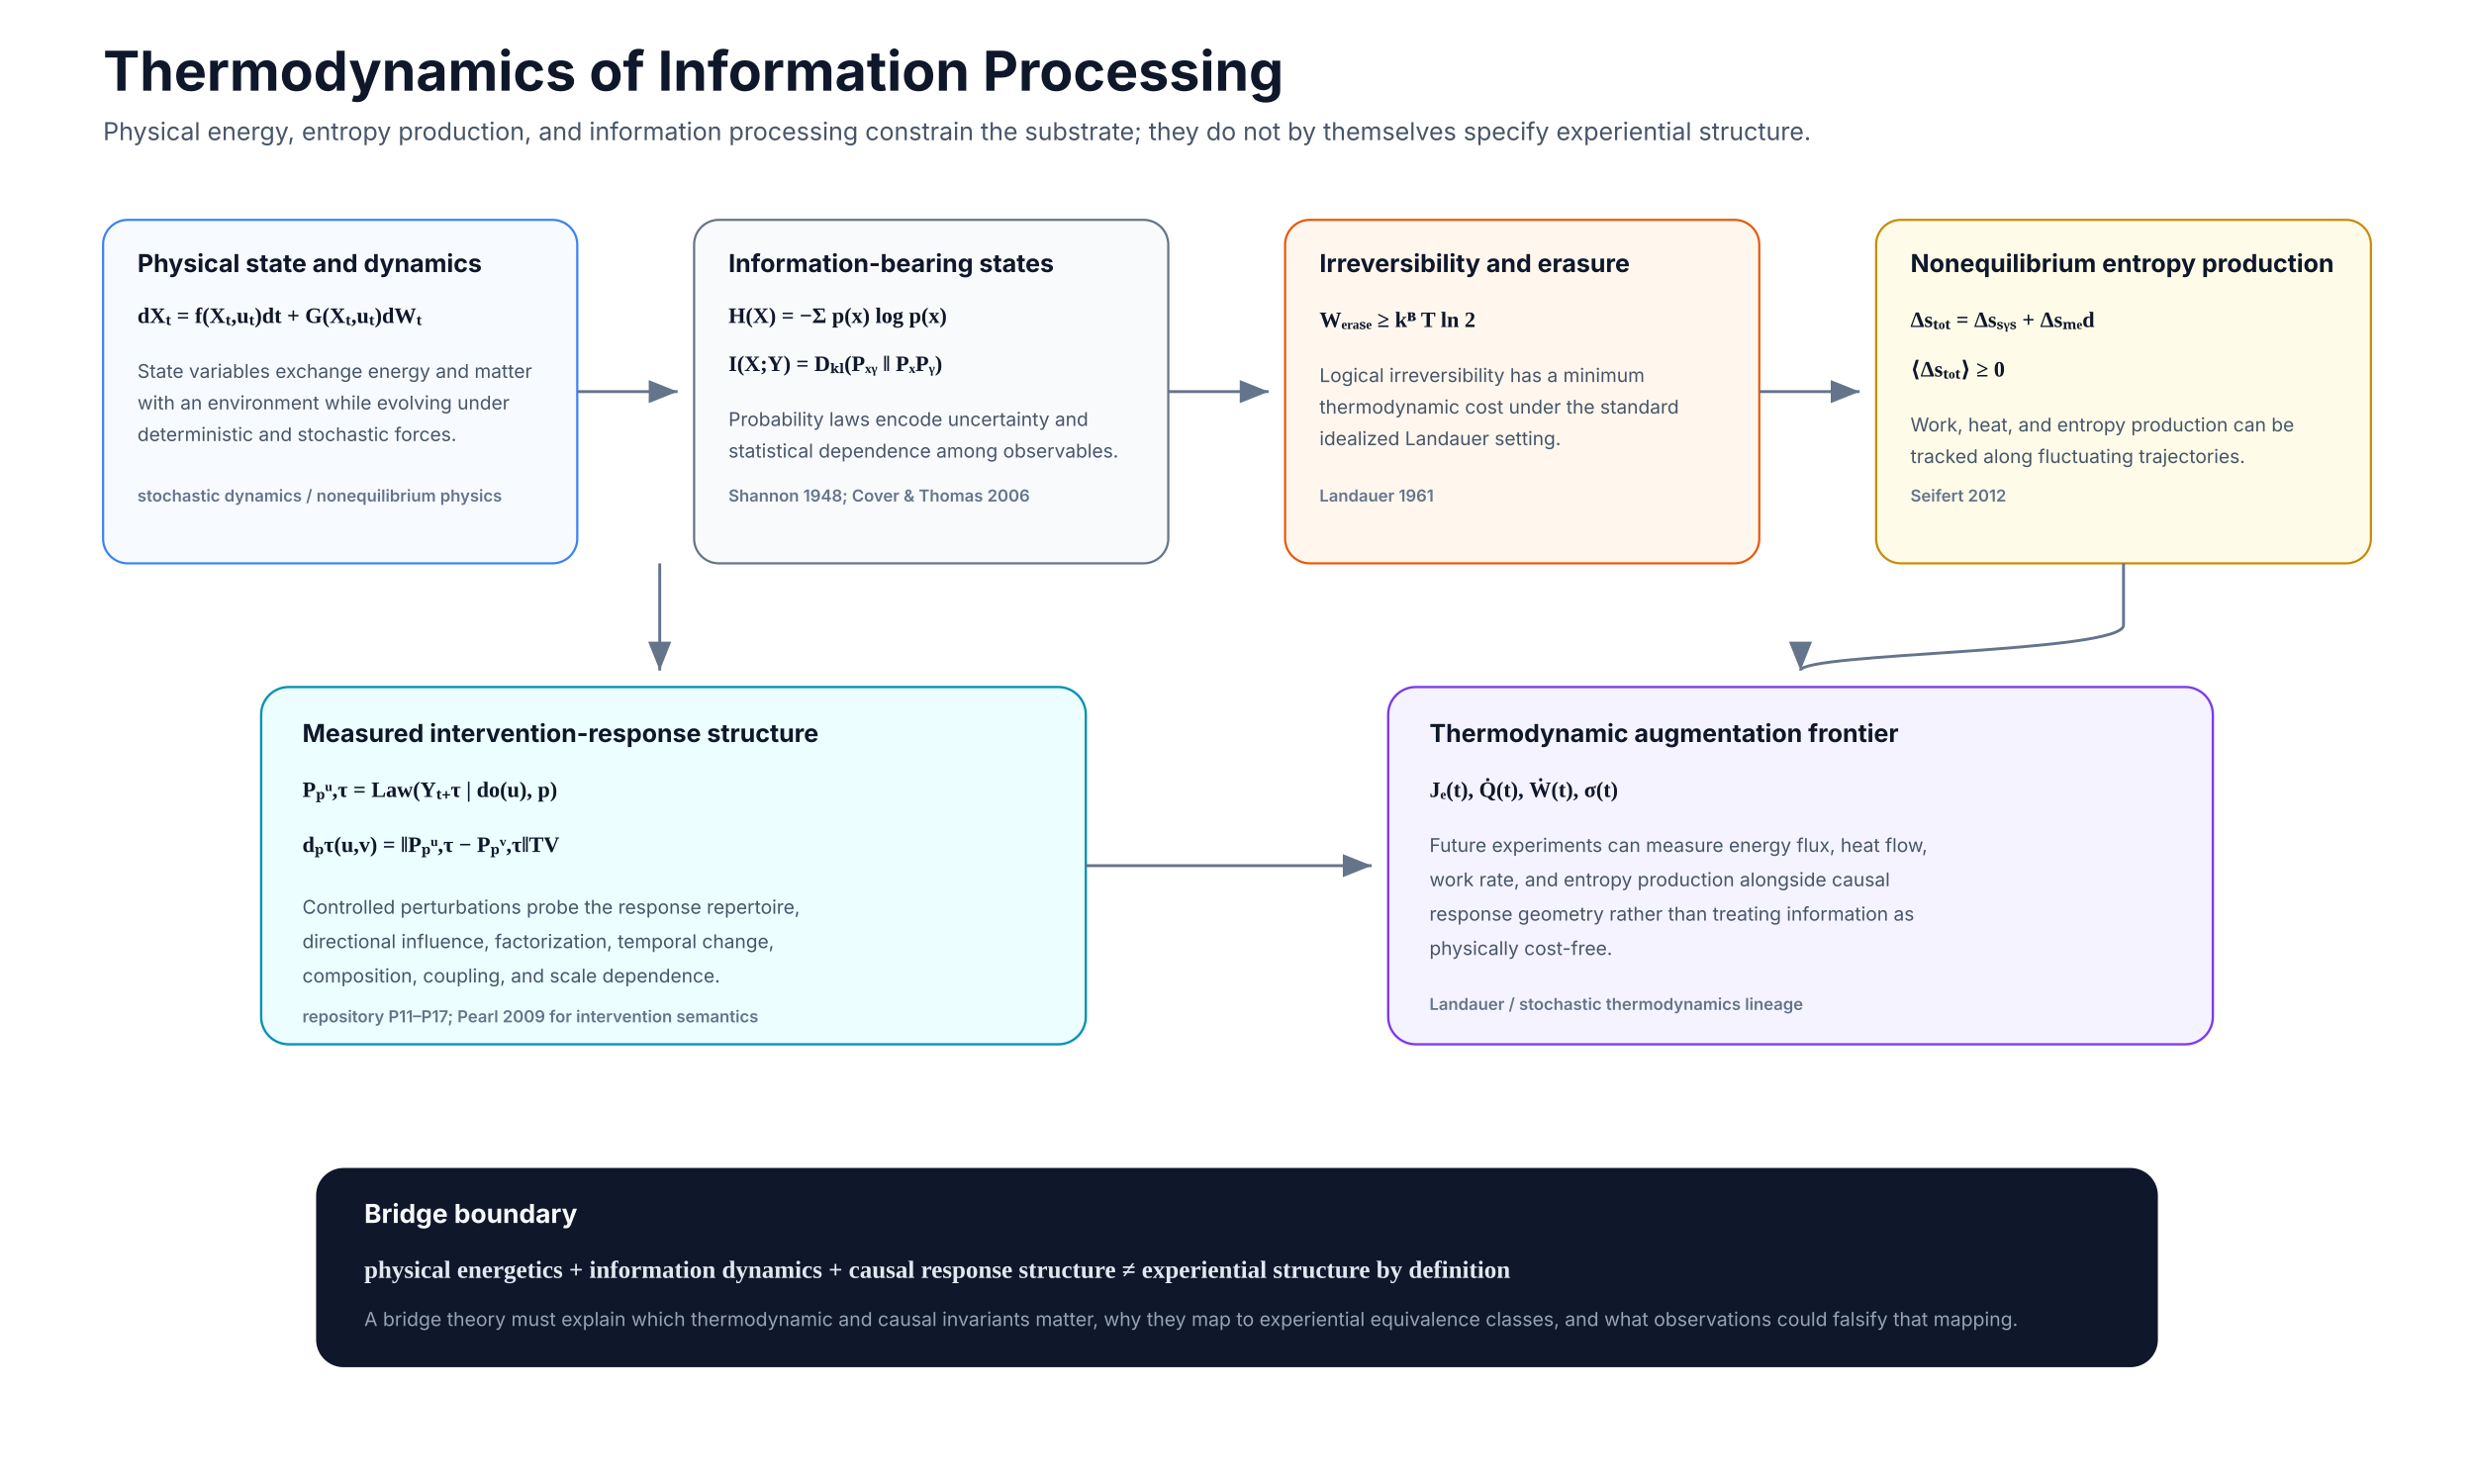
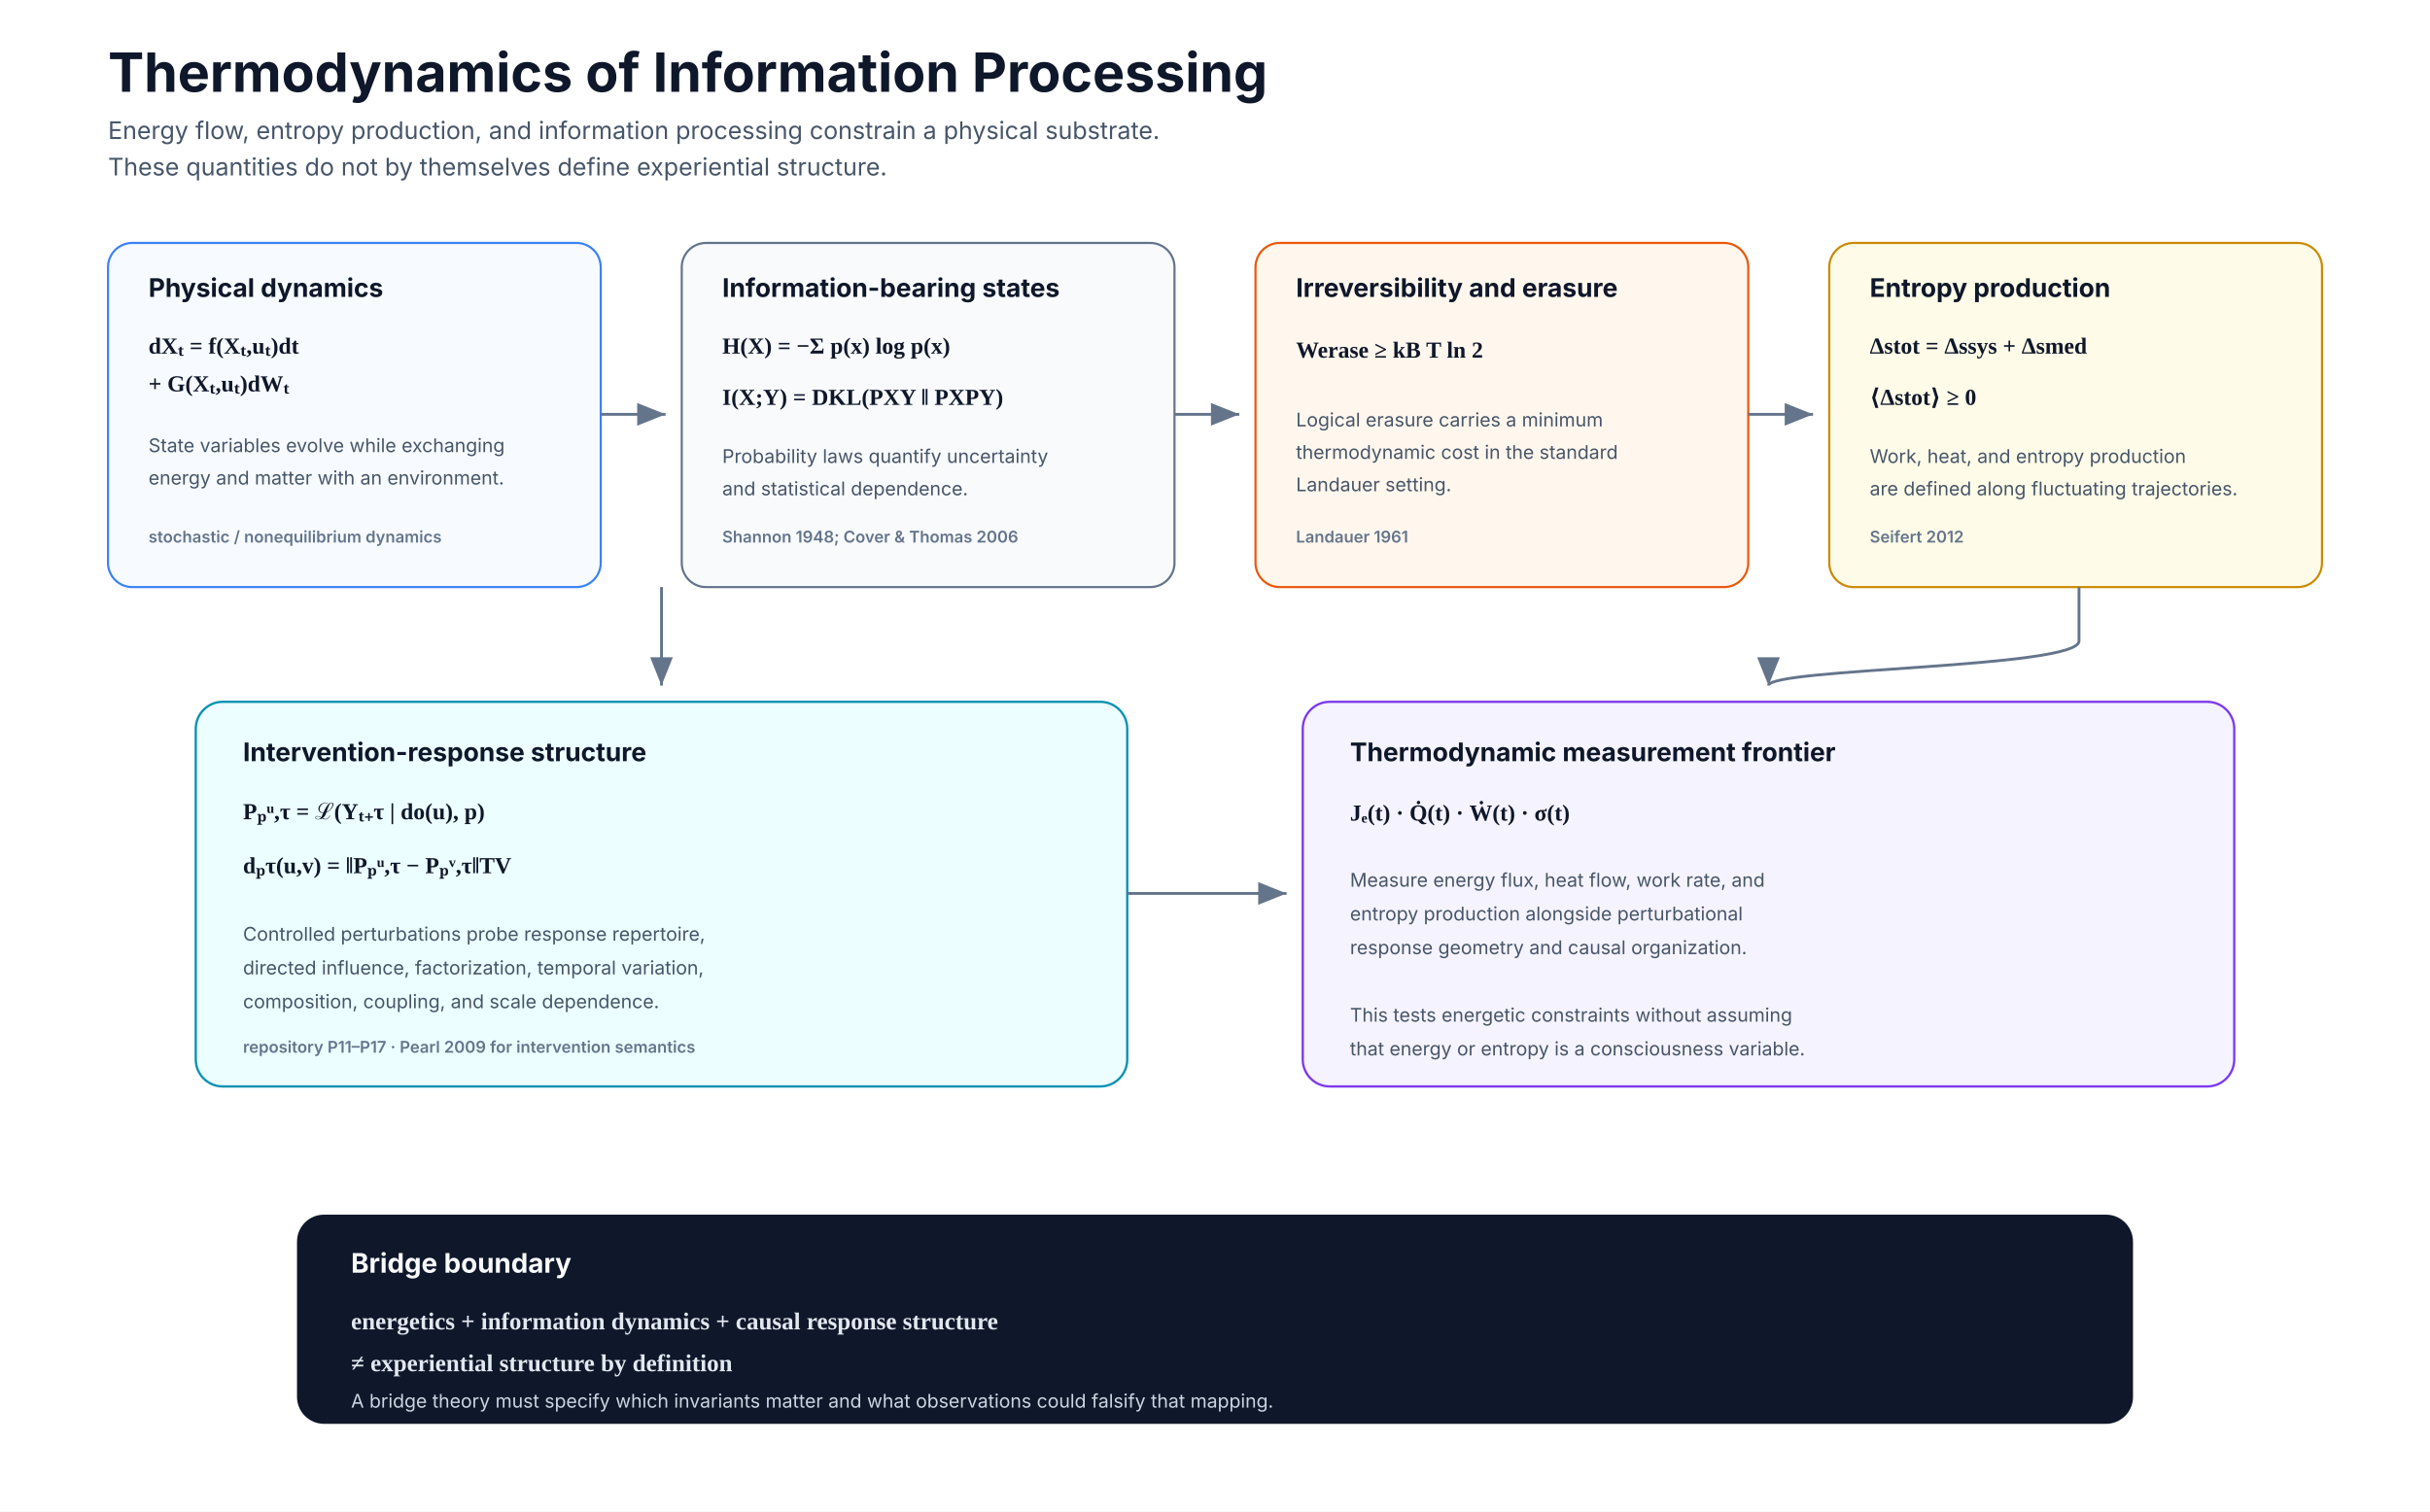
- <svg xmlns="http://www.w3.org/2000/svg" width="1800" height="1080" viewBox="0 0 1800 1080" role="img" aria-labelledby="title desc">
+ <svg xmlns="http://www.w3.org/2000/svg" width="1800" height="1120" viewBox="0 0 1800 1120" role="img" aria-labelledby="title desc">
  <defs>
    <marker id="arrow" markerWidth="12" markerHeight="12" refX="10" refY="4" orient="auto">
      <path d="M0 0 L0 8 L10 4 z" fill="#64748b" />
    </marker>
    <style>
      .title{font:700 40px Inter,Segoe UI,Arial,sans-serif;fill:#0f172a}
      .subtitle{font:400 18px Inter,Segoe UI,Arial,sans-serif;fill:#475569}
-       .head{font:700 18px Inter,Segoe UI,Arial,sans-serif;fill:#0f172a}
-       .body{font:400 13.8px Inter,Segoe UI,Arial,sans-serif;fill:#475569}
-       .eq{font:600 16px Georgia,'Times New Roman',serif;fill:#0f172a}
+       .head{font:700 19px Inter,Segoe UI,Arial,sans-serif;fill:#0f172a}
+       .body{font:400 14px Inter,Segoe UI,Arial,sans-serif;fill:#475569}
+       .eq{font:600 17px Georgia,'Times New Roman',serif;fill:#0f172a}
      .cite{font:600 12px Inter,Segoe UI,Arial,sans-serif;fill:#64748b}
-       .tag{font:700 11px Inter,Segoe UI,Arial,sans-serif;letter-spacing:.5px}
      .arrow{stroke:#64748b;stroke-width:2.1;fill:none;marker-end:url(#arrow)}
    </style>
  </defs>
-   <rect width="1800" height="1080" fill="#ffffff" />
-   <text x="75" y="66" class="title">Thermodynamics of Information Processing</text>
-   <text x="75" y="102" class="subtitle">Physical energy, entropy production, and information processing constrain the substrate; they do not by themselves specify experiential structure.</text>
-   <rect x="75" y="160" width="345" height="250" rx="18" fill="#f7fbff" stroke="#3b82f6" stroke-width="1.6" />
-   <text x="100" y="198" class="head">Physical state and dynamics</text>
-   <text x="100" y="235" class="eq">dXₜ = f(Xₜ,uₜ)dt + G(Xₜ,uₜ)dWₜ</text>
-   <text x="100" y="275" class="body">State variables exchange energy and matter</text>
-   <text x="100" y="298" class="body">with an environment while evolving under</text>
-   <text x="100" y="321" class="body">deterministic and stochastic forces.</text>
-   <text x="100" y="365" class="cite">stochastic dynamics / nonequilibrium physics</text>
-   <rect x="505" y="160" width="345" height="250" rx="18" fill="#f8fafc" stroke="#64748b" stroke-width="1.6" />
-   <text x="530" y="198" class="head">Information-bearing states</text>
-   <text x="530" y="235" class="eq">H(X) = −Σ p(x) log p(x)</text>
-   <text x="530" y="270" class="eq">I(X;Y) = Dₖₗ(Pₓᵧ ‖ PₓPᵧ)</text>
-   <text x="530" y="310" class="body">Probability laws encode uncertainty and</text>
-   <text x="530" y="333" class="body">statistical dependence among observables.</text>
-   <text x="530" y="365" class="cite">Shannon 1948; Cover &amp; Thomas 2006</text>
-   <rect x="935" y="160" width="345" height="250" rx="18" fill="#fff7ed" stroke="#ea580c" stroke-width="1.6" />
-   <text x="960" y="198" class="head">Irreversibility and erasure</text>
-   <text x="960" y="238" class="eq">Wₑᵣₐₛₑ ≥ kᴮ T ln 2</text>
-   <text x="960" y="278" class="body">Logical irreversibility has a minimum</text>
-   <text x="960" y="301" class="body">thermodynamic cost under the standard</text>
-   <text x="960" y="324" class="body">idealized Landauer setting.</text>
-   <text x="960" y="365" class="cite">Landauer 1961</text>
-   <rect x="1365" y="160" width="360" height="250" rx="18" fill="#fefce8" stroke="#ca8a04" stroke-width="1.6" />
-   <text x="1390" y="198" class="head">Nonequilibrium entropy production</text>
-   <text x="1390" y="238" class="eq">Δsₜₒₜ = Δsₛᵧₛ + Δsₘₑd</text>
-   <text x="1390" y="274" class="eq">⟨Δsₜₒₜ⟩ ≥ 0</text>
-   <text x="1390" y="314" class="body">Work, heat, and entropy production can be</text>
-   <text x="1390" y="337" class="body">tracked along fluctuating trajectories.</text>
-   <text x="1390" y="365" class="cite">Seifert 2012</text>
-   <path class="arrow" d="M420 285 H493" />
-   <path class="arrow" d="M850 285 H923" />
-   <path class="arrow" d="M1280 285 H1353" />
-   <rect x="190" y="500" width="600" height="260" rx="20" fill="#ecfeff" stroke="#0891b2" stroke-width="1.7" />
-   <text x="220" y="540" class="head">Measured intervention-response structure</text>
-   <text x="220" y="580" class="eq">Pₚᵘ,τ = Law(Yₜ₊τ | do(u), p)</text>
-   <text x="220" y="620" class="eq">dₚτ(u,v) = ‖Pₚᵘ,τ − Pₚᵛ,τ‖TV</text>
-   <text x="220" y="665" class="body">Controlled perturbations probe the response repertoire,</text>
-   <text x="220" y="690" class="body">directional influence, factorization, temporal change,</text>
-   <text x="220" y="715" class="body">composition, coupling, and scale dependence.</text>
-   <text x="220" y="744" class="cite">repository P11–P17; Pearl 2009 for intervention semantics</text>
-   <rect x="1010" y="500" width="600" height="260" rx="20" fill="#f5f3ff" stroke="#7c3aed" stroke-width="1.7" />
-   <text x="1040" y="540" class="head">Thermodynamic augmentation frontier</text>
-   <text x="1040" y="580" class="eq">Jₑ(t),  Q̇(t),  Ẇ(t),  σ(t)</text>
-   <text x="1040" y="620" class="body">Future experiments can measure energy flux, heat flow,</text>
-   <text x="1040" y="645" class="body">work rate, and entropy production alongside causal</text>
-   <text x="1040" y="670" class="body">response geometry rather than treating information as</text>
-   <text x="1040" y="695" class="body">physically cost-free.</text>
-   <text x="1040" y="735" class="cite">Landauer / stochastic thermodynamics lineage</text>
-   <path class="arrow" d="M480 410 V488" />
-   <path class="arrow" d="M1545 410 V455 C1545 475 1310 475 1310 488" />
-   <path class="arrow" d="M790 630 H998" />
-   <rect x="230" y="850" width="1340" height="145" rx="20" fill="#0f172a" />
-   <text x="265" y="890" style="font:700 19px Inter,Segoe UI,Arial,sans-serif;fill:#f8fafc">Bridge boundary</text>
-   <text x="265" y="930" style="font:600 18px Georgia,'Times New Roman',serif;fill:#e2e8f0">physical energetics + information dynamics + causal response structure  ≠  experiential structure by definition</text>
-   <text x="265" y="965" style="font:400 14px Inter,Segoe UI,Arial,sans-serif;fill:#94a3b8">A bridge theory must explain which thermodynamic and causal invariants matter, why they map to experiential equivalence classes, and what observations could falsify that mapping.</text>
+   <rect width="1800" height="1120" fill="#ffffff" />
+   <text x="80" y="68" class="title">Thermodynamics of Information Processing</text>
+   <text x="80" y="103" class="subtitle">Energy flow, entropy production, and information processing constrain a physical substrate.</text>
+   <text x="80" y="130" class="subtitle">These quantities do not by themselves define experiential structure.</text>
+   <rect x="80" y="180" width="365" height="255" rx="18" fill="#f7fbff" stroke="#3b82f6" stroke-width="1.6" />
+   <text x="110" y="220" class="head">Physical dynamics</text>
+   <text x="110" y="262" class="eq">dXₜ = f(Xₜ,uₜ)dt</text>
+   <text x="110" y="290" class="eq">+ G(Xₜ,uₜ)dWₜ</text>
+   <text x="110" y="335" class="body">State variables evolve while exchanging</text>
+   <text x="110" y="359" class="body">energy and matter with an environment.</text>
+   <text x="110" y="402" class="cite">stochastic / nonequilibrium dynamics</text>
+   <rect x="505" y="180" width="365" height="255" rx="18" fill="#f8fafc" stroke="#64748b" stroke-width="1.6" />
+   <text x="535" y="220" class="head">Information-bearing states</text>
+   <text x="535" y="262" class="eq">H(X) = −Σ p(x) log p(x)</text>
+   <text x="535" y="300" class="eq">I(X;Y) = DKL(PXY ‖ PXPY)</text>
+   <text x="535" y="343" class="body">Probability laws quantify uncertainty</text>
+   <text x="535" y="367" class="body">and statistical dependence.</text>
+   <text x="535" y="402" class="cite">Shannon 1948; Cover &amp; Thomas 2006</text>
+   <rect x="930" y="180" width="365" height="255" rx="18" fill="#fff7ed" stroke="#ea580c" stroke-width="1.6" />
+   <text x="960" y="220" class="head">Irreversibility and erasure</text>
+   <text x="960" y="265" class="eq">Werase ≥ kB T ln 2</text>
+   <text x="960" y="316" class="body">Logical erasure carries a minimum</text>
+   <text x="960" y="340" class="body">thermodynamic cost in the standard</text>
+   <text x="960" y="364" class="body">Landauer setting.</text>
+   <text x="960" y="402" class="cite">Landauer 1961</text>
+   <rect x="1355" y="180" width="365" height="255" rx="18" fill="#fefce8" stroke="#ca8a04" stroke-width="1.6" />
+   <text x="1385" y="220" class="head">Entropy production</text>
+   <text x="1385" y="262" class="eq">Δstot = Δssys + Δsmed</text>
+   <text x="1385" y="300" class="eq">⟨Δstot⟩ ≥ 0</text>
+   <text x="1385" y="343" class="body">Work, heat, and entropy production</text>
+   <text x="1385" y="367" class="body">are defined along fluctuating trajectories.</text>
+   <text x="1385" y="402" class="cite">Seifert 2012</text>
+   <path class="arrow" d="M445 307 H493" />
+   <path class="arrow" d="M870 307 H918" />
+   <path class="arrow" d="M1295 307 H1343" />
+   <rect x="145" y="520" width="690" height="285" rx="20" fill="#ecfeff" stroke="#0891b2" stroke-width="1.7" />
+   <text x="180" y="564" class="head">Intervention-response structure</text>
+   <text x="180" y="607" class="eq">Pₚᵘ,τ = ℒ(Yₜ₊τ | do(u), p)</text>
+   <text x="180" y="647" class="eq">dₚτ(u,v) = ‖Pₚᵘ,τ − Pₚᵛ,τ‖TV</text>
+   <text x="180" y="697" class="body">Controlled perturbations probe response repertoire,</text>
+   <text x="180" y="722" class="body">directed influence, factorization, temporal variation,</text>
+   <text x="180" y="747" class="body">composition, coupling, and scale dependence.</text>
+   <text x="180" y="780" class="cite">repository P11–P17 · Pearl 2009 for intervention semantics</text>
+   <rect x="965" y="520" width="690" height="285" rx="20" fill="#f5f3ff" stroke="#7c3aed" stroke-width="1.7" />
+   <text x="1000" y="564" class="head">Thermodynamic measurement frontier</text>
+   <text x="1000" y="608" class="eq">Jₑ(t) · Q̇(t) · Ẇ(t) · σ(t)</text>
+   <text x="1000" y="657" class="body">Measure energy flux, heat flow, work rate, and</text>
+   <text x="1000" y="682" class="body">entropy production alongside perturbational</text>
+   <text x="1000" y="707" class="body">response geometry and causal organization.</text>
+   <text x="1000" y="757" class="body">This tests energetic constraints without assuming</text>
+   <text x="1000" y="782" class="body">that energy or entropy is a consciousness variable.</text>
+   <path class="arrow" d="M490 435 V508" />
+   <path class="arrow" d="M1540 435 V475 C1540 495 1310 495 1310 508" />
+   <path class="arrow" d="M835 662 H953" />
+   <rect x="220" y="900" width="1360" height="155" rx="20" fill="#0f172a" />
+   <text x="260" y="943" style="font:700 20px Inter,Segoe UI,Arial,sans-serif;fill:#f8fafc">Bridge boundary</text>
+   <text x="260" y="985" style="font:600 18px Georgia,'Times New Roman',serif;fill:#e2e8f0">energetics + information dynamics + causal response structure</text>
+   <text x="260" y="1016" style="font:600 18px Georgia,'Times New Roman',serif;fill:#e2e8f0">≠ experiential structure by definition</text>
+   <text x="260" y="1043" style="font:400 14px Inter,Segoe UI,Arial,sans-serif;fill:#cbd5e1">A bridge theory must specify which invariants matter and what observations could falsify that mapping.</text>
</svg>
